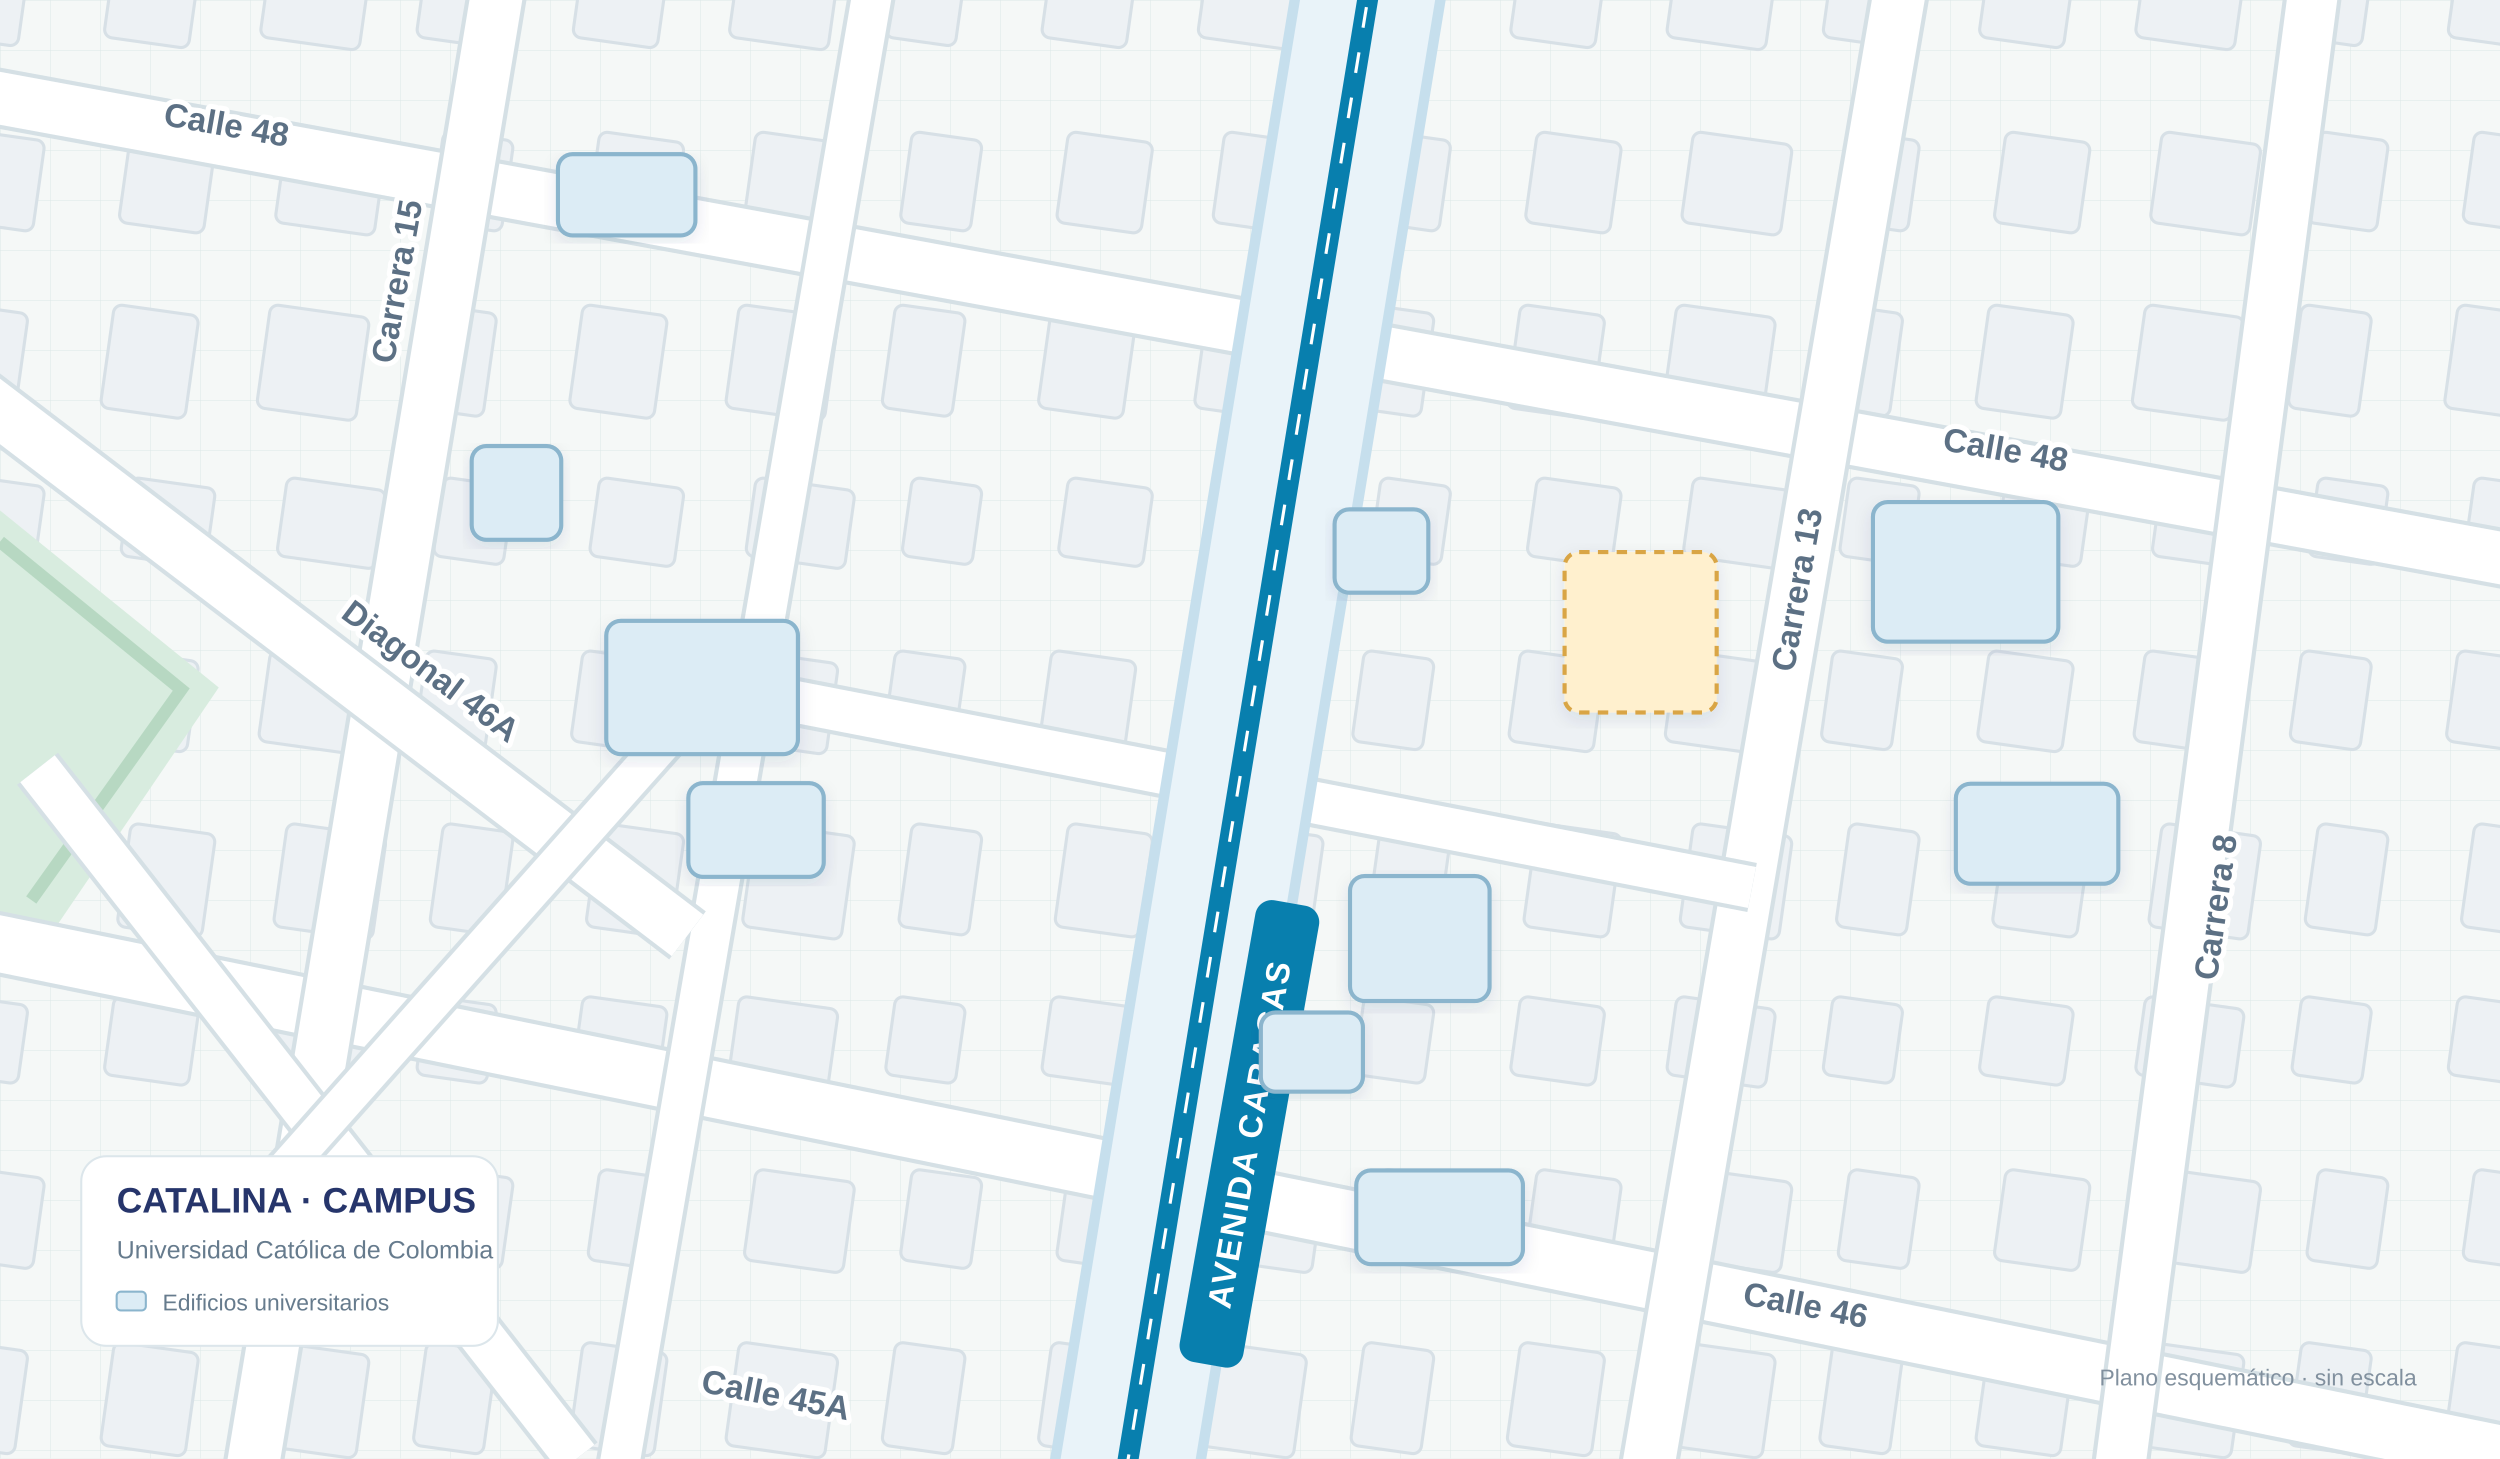
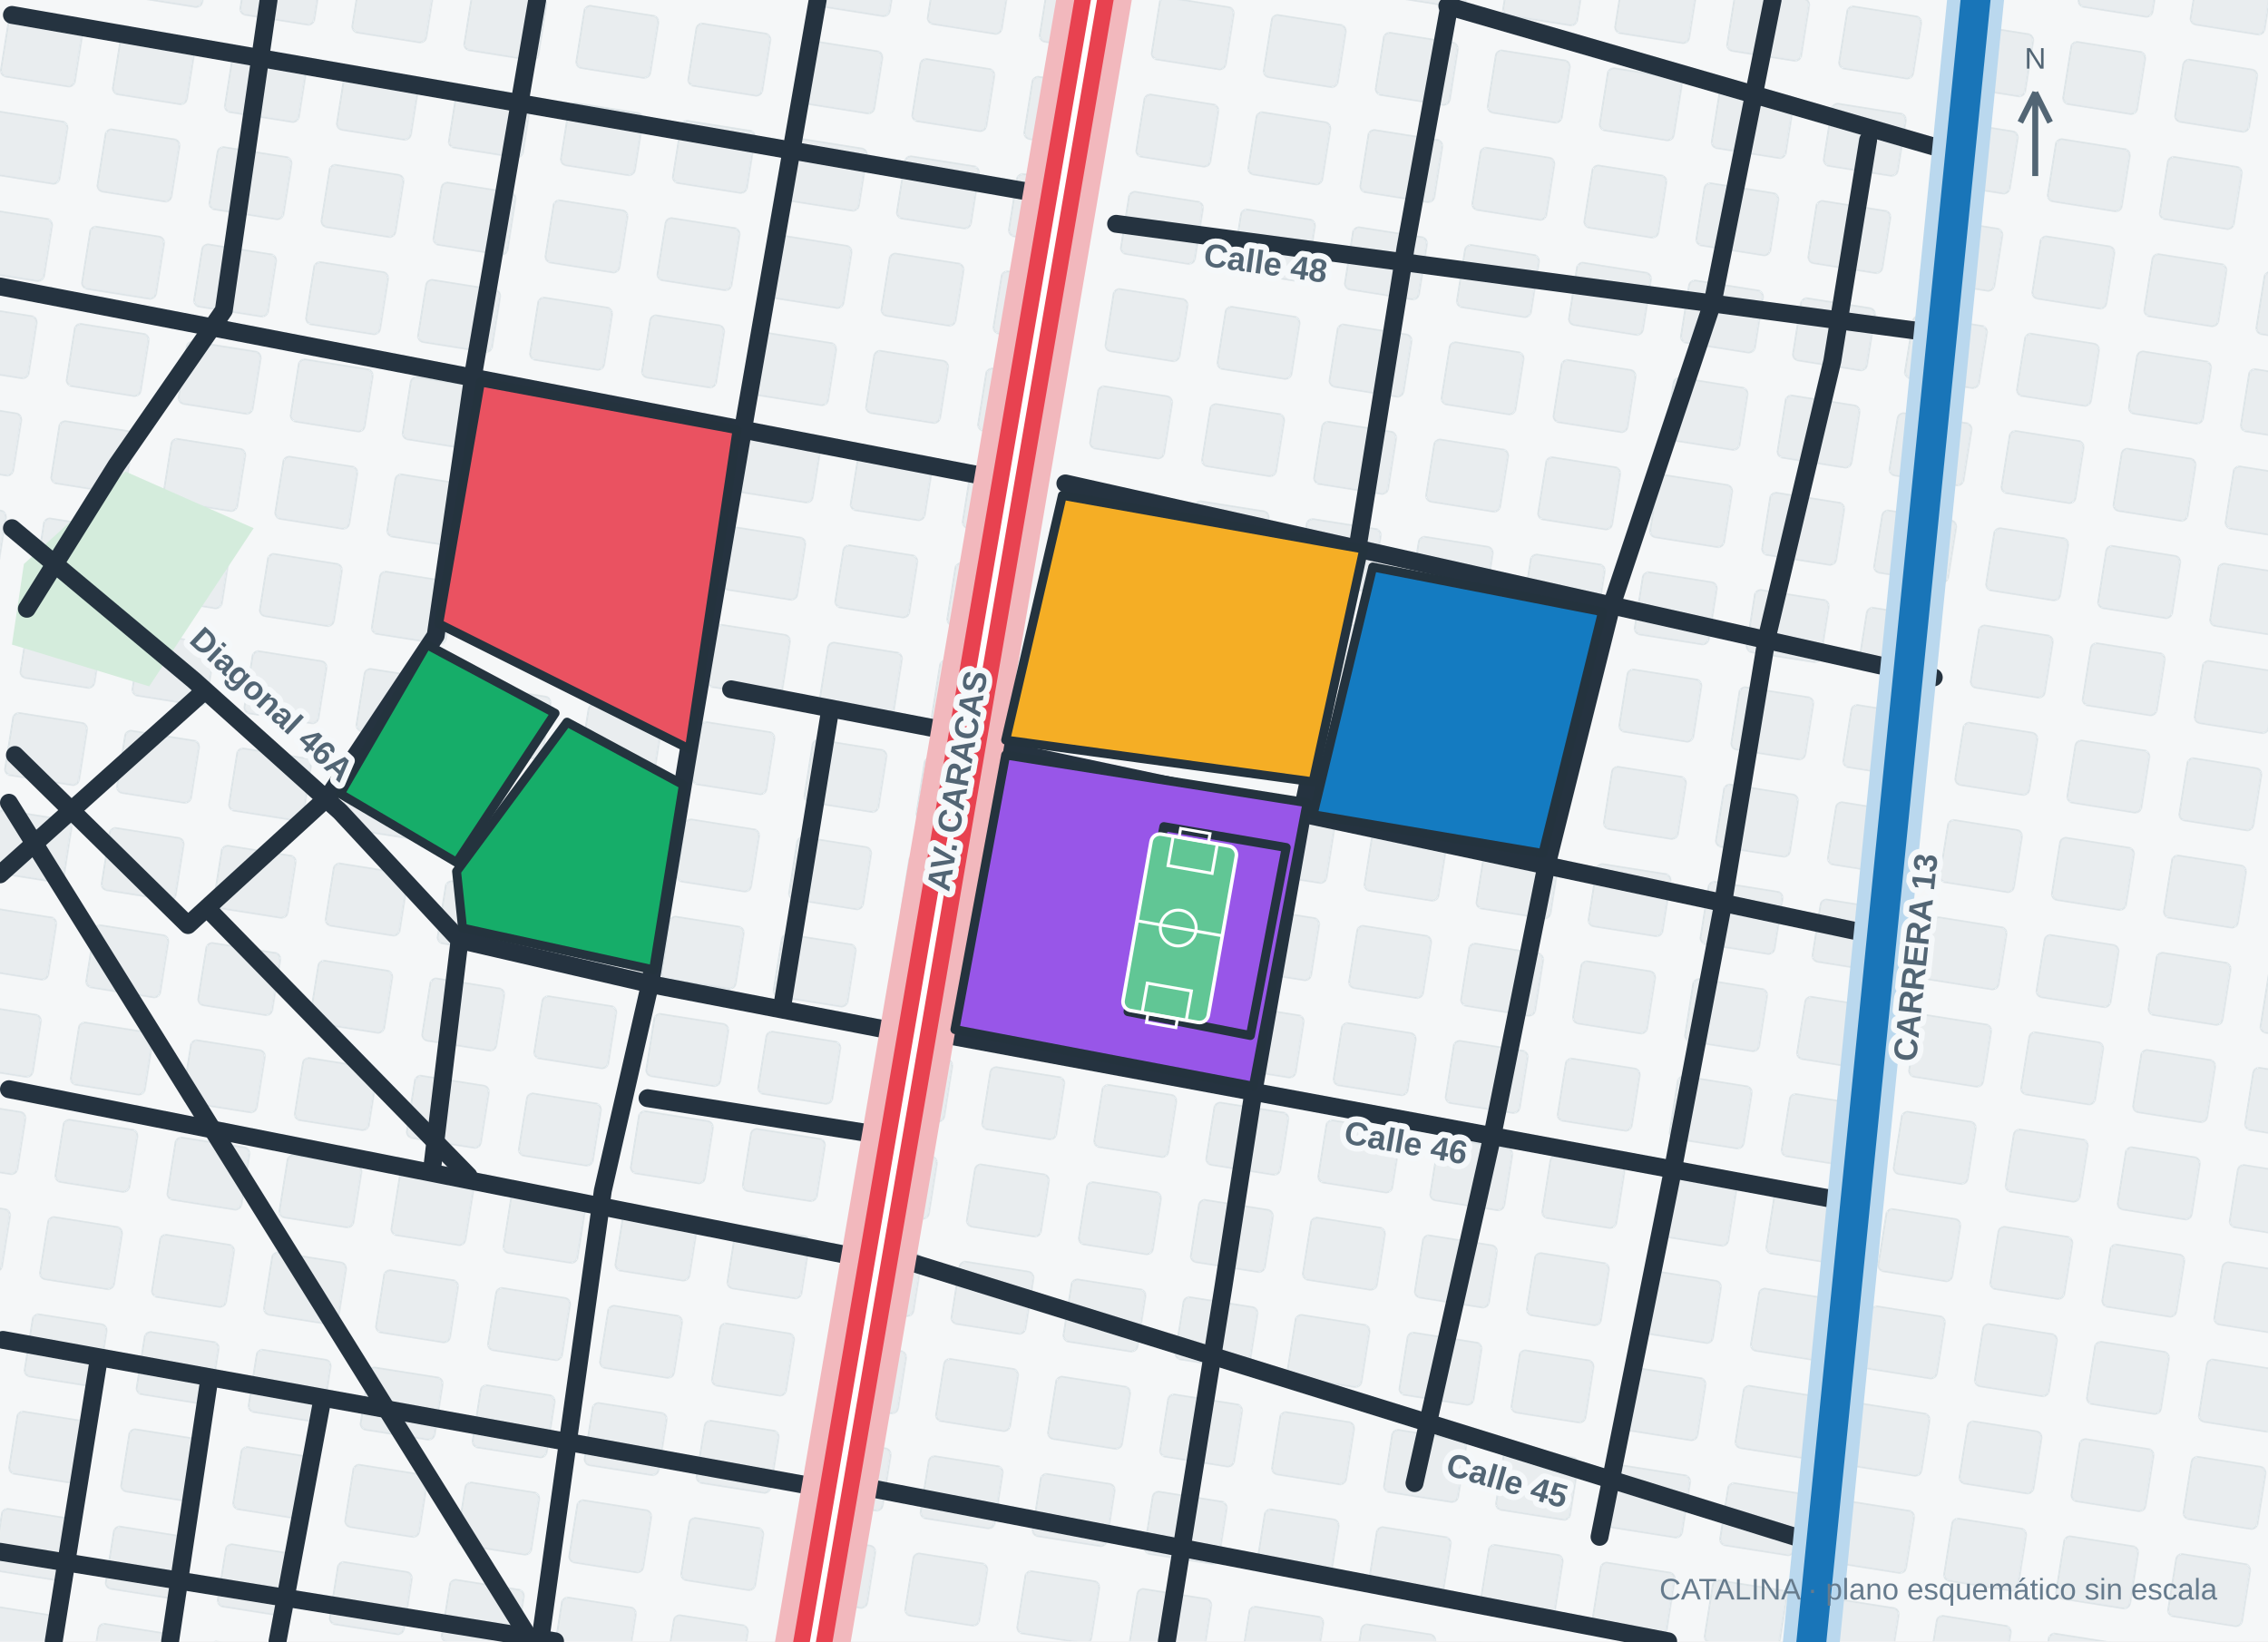
- <svg xmlns="http://www.w3.org/2000/svg" width="1200" height="700" viewBox="0 0 1200 700">
+ <svg xmlns="http://www.w3.org/2000/svg" width="760" height="550" viewBox="0 0 760 550">
  <defs>
-     <pattern id="paper" width="24" height="24" patternUnits="userSpaceOnUse">
-       <path d="M24 0H0V24" fill="none" stroke="#dce8e8" stroke-width=".5" />
+     <pattern id="blocks" width="38" height="33" patternUnits="userSpaceOnUse" patternTransform="rotate(9)">
+       <rect x="4" y="4" width="25" height="21" rx="2" fill="#e9edef" stroke="#dde4e7" stroke-width=".6" />
    </pattern>
-     <filter id="shadow">
-       <feDropShadow dx="0" dy="3" stdDeviation="4" flood-color="#234567" flood-opacity=".1" />
-     </filter>
-     <style>text{font-family:Arial,sans-serif}.street{font-size:16px;font-weight:600;fill:#5c7084;paint-order:stroke;stroke:#fff;stroke-width:5;stroke-linejoin:round}.building{fill:#edf1f4;stroke:#d7e0e6;stroke-width:1.5}</style>
+     <style>text{font-family:Arial,sans-serif}.road{fill:none;stroke:#253340;stroke-width:6;stroke-linejoin:round;stroke-linecap:round}.street{font-size:11px;fill:#526574;font-weight:600;paint-order:stroke;stroke:#f5f8fa;stroke-width:4;stroke-linejoin:round}</style>
  </defs>
-   <rect width="1200" height="700" fill="#f5f8f7" />
-   <rect width="1200" height="700" fill="url(#paper)" />
-   <rect class="building" x="-20" y="-20" width="34" height="38" rx="4" transform="rotate(8 -20 -20)" />
-   <rect class="building" x="55" y="-20" width="41" height="38" rx="4" transform="rotate(8 55 -20)" />
-   <rect class="building" x="130" y="-20" width="48" height="38" rx="4" transform="rotate(8 130 -20)" />
-   <rect class="building" x="205" y="-20" width="34" height="38" rx="4" transform="rotate(8 205 -20)" />
-   <rect class="building" x="280" y="-20" width="41" height="38" rx="4" transform="rotate(8 280 -20)" />
-   <rect class="building" x="355" y="-20" width="48" height="38" rx="4" transform="rotate(8 355 -20)" />
-   <rect class="building" x="430" y="-20" width="34" height="38" rx="4" transform="rotate(8 430 -20)" />
-   <rect class="building" x="505" y="-20" width="41" height="38" rx="4" transform="rotate(8 505 -20)" />
-   <rect class="building" x="580" y="-20" width="48" height="38" rx="4" transform="rotate(8 580 -20)" />
-   <rect class="building" x="655" y="-20" width="34" height="38" rx="4" transform="rotate(8 655 -20)" />
-   <rect class="building" x="730" y="-20" width="41" height="38" rx="4" transform="rotate(8 730 -20)" />
-   <rect class="building" x="805" y="-20" width="48" height="38" rx="4" transform="rotate(8 805 -20)" />
-   <rect class="building" x="880" y="-20" width="34" height="38" rx="4" transform="rotate(8 880 -20)" />
-   <rect class="building" x="955" y="-20" width="41" height="38" rx="4" transform="rotate(8 955 -20)" />
-   <rect class="building" x="1030" y="-20" width="48" height="38" rx="4" transform="rotate(8 1030 -20)" />
-   <rect class="building" x="1105" y="-20" width="34" height="38" rx="4" transform="rotate(8 1105 -20)" />
-   <rect class="building" x="1180" y="-20" width="41" height="38" rx="4" transform="rotate(8 1180 -20)" />
-   <rect class="building" x="-12" y="63" width="34" height="44" rx="4" transform="rotate(8 -12 63)" />
-   <rect class="building" x="63" y="63" width="41" height="44" rx="4" transform="rotate(8 63 63)" />
-   <rect class="building" x="138" y="63" width="48" height="44" rx="4" transform="rotate(8 138 63)" />
-   <rect class="building" x="213" y="63" width="34" height="44" rx="4" transform="rotate(8 213 63)" />
-   <rect class="building" x="288" y="63" width="41" height="44" rx="4" transform="rotate(8 288 63)" />
-   <rect class="building" x="363" y="63" width="48" height="44" rx="4" transform="rotate(8 363 63)" />
-   <rect class="building" x="438" y="63" width="34" height="44" rx="4" transform="rotate(8 438 63)" />
-   <rect class="building" x="513" y="63" width="41" height="44" rx="4" transform="rotate(8 513 63)" />
-   <rect class="building" x="588" y="63" width="48" height="44" rx="4" transform="rotate(8 588 63)" />
-   <rect class="building" x="663" y="63" width="34" height="44" rx="4" transform="rotate(8 663 63)" />
-   <rect class="building" x="738" y="63" width="41" height="44" rx="4" transform="rotate(8 738 63)" />
-   <rect class="building" x="813" y="63" width="48" height="44" rx="4" transform="rotate(8 813 63)" />
-   <rect class="building" x="888" y="63" width="34" height="44" rx="4" transform="rotate(8 888 63)" />
-   <rect class="building" x="963" y="63" width="41" height="44" rx="4" transform="rotate(8 963 63)" />
-   <rect class="building" x="1038" y="63" width="48" height="44" rx="4" transform="rotate(8 1038 63)" />
-   <rect class="building" x="1113" y="63" width="34" height="44" rx="4" transform="rotate(8 1113 63)" />
-   <rect class="building" x="1188" y="63" width="41" height="44" rx="4" transform="rotate(8 1188 63)" />
-   <rect class="building" x="-20" y="146" width="34" height="50" rx="4" transform="rotate(8 -20 146)" />
-   <rect class="building" x="55" y="146" width="41" height="50" rx="4" transform="rotate(8 55 146)" />
-   <rect class="building" x="130" y="146" width="48" height="50" rx="4" transform="rotate(8 130 146)" />
-   <rect class="building" x="205" y="146" width="34" height="50" rx="4" transform="rotate(8 205 146)" />
-   <rect class="building" x="280" y="146" width="41" height="50" rx="4" transform="rotate(8 280 146)" />
-   <rect class="building" x="355" y="146" width="48" height="50" rx="4" transform="rotate(8 355 146)" />
-   <rect class="building" x="430" y="146" width="34" height="50" rx="4" transform="rotate(8 430 146)" />
-   <rect class="building" x="505" y="146" width="41" height="50" rx="4" transform="rotate(8 505 146)" />
-   <rect class="building" x="580" y="146" width="48" height="50" rx="4" transform="rotate(8 580 146)" />
-   <rect class="building" x="655" y="146" width="34" height="50" rx="4" transform="rotate(8 655 146)" />
-   <rect class="building" x="730" y="146" width="41" height="50" rx="4" transform="rotate(8 730 146)" />
-   <rect class="building" x="805" y="146" width="48" height="50" rx="4" transform="rotate(8 805 146)" />
-   <rect class="building" x="880" y="146" width="34" height="50" rx="4" transform="rotate(8 880 146)" />
-   <rect class="building" x="955" y="146" width="41" height="50" rx="4" transform="rotate(8 955 146)" />
-   <rect class="building" x="1030" y="146" width="48" height="50" rx="4" transform="rotate(8 1030 146)" />
-   <rect class="building" x="1105" y="146" width="34" height="50" rx="4" transform="rotate(8 1105 146)" />
-   <rect class="building" x="1180" y="146" width="41" height="50" rx="4" transform="rotate(8 1180 146)" />
-   <rect class="building" x="-12" y="229" width="34" height="38" rx="4" transform="rotate(8 -12 229)" />
-   <rect class="building" x="63" y="229" width="41" height="38" rx="4" transform="rotate(8 63 229)" />
-   <rect class="building" x="138" y="229" width="48" height="38" rx="4" transform="rotate(8 138 229)" />
-   <rect class="building" x="213" y="229" width="34" height="38" rx="4" transform="rotate(8 213 229)" />
-   <rect class="building" x="288" y="229" width="41" height="38" rx="4" transform="rotate(8 288 229)" />
-   <rect class="building" x="363" y="229" width="48" height="38" rx="4" transform="rotate(8 363 229)" />
-   <rect class="building" x="438" y="229" width="34" height="38" rx="4" transform="rotate(8 438 229)" />
-   <rect class="building" x="513" y="229" width="41" height="38" rx="4" transform="rotate(8 513 229)" />
-   <rect class="building" x="588" y="229" width="48" height="38" rx="4" transform="rotate(8 588 229)" />
-   <rect class="building" x="663" y="229" width="34" height="38" rx="4" transform="rotate(8 663 229)" />
-   <rect class="building" x="738" y="229" width="41" height="38" rx="4" transform="rotate(8 738 229)" />
-   <rect class="building" x="813" y="229" width="48" height="38" rx="4" transform="rotate(8 813 229)" />
-   <rect class="building" x="888" y="229" width="34" height="38" rx="4" transform="rotate(8 888 229)" />
-   <rect class="building" x="963" y="229" width="41" height="38" rx="4" transform="rotate(8 963 229)" />
-   <rect class="building" x="1038" y="229" width="48" height="38" rx="4" transform="rotate(8 1038 229)" />
-   <rect class="building" x="1113" y="229" width="34" height="38" rx="4" transform="rotate(8 1113 229)" />
-   <rect class="building" x="1188" y="229" width="41" height="38" rx="4" transform="rotate(8 1188 229)" />
-   <rect class="building" x="-20" y="312" width="34" height="44" rx="4" transform="rotate(8 -20 312)" />
-   <rect class="building" x="55" y="312" width="41" height="44" rx="4" transform="rotate(8 55 312)" />
-   <rect class="building" x="130" y="312" width="48" height="44" rx="4" transform="rotate(8 130 312)" />
-   <rect class="building" x="205" y="312" width="34" height="44" rx="4" transform="rotate(8 205 312)" />
-   <rect class="building" x="280" y="312" width="41" height="44" rx="4" transform="rotate(8 280 312)" />
-   <rect class="building" x="355" y="312" width="48" height="44" rx="4" transform="rotate(8 355 312)" />
-   <rect class="building" x="430" y="312" width="34" height="44" rx="4" transform="rotate(8 430 312)" />
-   <rect class="building" x="505" y="312" width="41" height="44" rx="4" transform="rotate(8 505 312)" />
-   <rect class="building" x="580" y="312" width="48" height="44" rx="4" transform="rotate(8 580 312)" />
-   <rect class="building" x="655" y="312" width="34" height="44" rx="4" transform="rotate(8 655 312)" />
-   <rect class="building" x="730" y="312" width="41" height="44" rx="4" transform="rotate(8 730 312)" />
-   <rect class="building" x="805" y="312" width="48" height="44" rx="4" transform="rotate(8 805 312)" />
-   <rect class="building" x="880" y="312" width="34" height="44" rx="4" transform="rotate(8 880 312)" />
-   <rect class="building" x="955" y="312" width="41" height="44" rx="4" transform="rotate(8 955 312)" />
-   <rect class="building" x="1030" y="312" width="48" height="44" rx="4" transform="rotate(8 1030 312)" />
-   <rect class="building" x="1105" y="312" width="34" height="44" rx="4" transform="rotate(8 1105 312)" />
-   <rect class="building" x="1180" y="312" width="41" height="44" rx="4" transform="rotate(8 1180 312)" />
-   <rect class="building" x="-12" y="395" width="34" height="50" rx="4" transform="rotate(8 -12 395)" />
-   <rect class="building" x="63" y="395" width="41" height="50" rx="4" transform="rotate(8 63 395)" />
-   <rect class="building" x="138" y="395" width="48" height="50" rx="4" transform="rotate(8 138 395)" />
-   <rect class="building" x="213" y="395" width="34" height="50" rx="4" transform="rotate(8 213 395)" />
-   <rect class="building" x="288" y="395" width="41" height="50" rx="4" transform="rotate(8 288 395)" />
-   <rect class="building" x="363" y="395" width="48" height="50" rx="4" transform="rotate(8 363 395)" />
-   <rect class="building" x="438" y="395" width="34" height="50" rx="4" transform="rotate(8 438 395)" />
-   <rect class="building" x="513" y="395" width="41" height="50" rx="4" transform="rotate(8 513 395)" />
-   <rect class="building" x="588" y="395" width="48" height="50" rx="4" transform="rotate(8 588 395)" />
-   <rect class="building" x="663" y="395" width="34" height="50" rx="4" transform="rotate(8 663 395)" />
-   <rect class="building" x="738" y="395" width="41" height="50" rx="4" transform="rotate(8 738 395)" />
-   <rect class="building" x="813" y="395" width="48" height="50" rx="4" transform="rotate(8 813 395)" />
-   <rect class="building" x="888" y="395" width="34" height="50" rx="4" transform="rotate(8 888 395)" />
-   <rect class="building" x="963" y="395" width="41" height="50" rx="4" transform="rotate(8 963 395)" />
-   <rect class="building" x="1038" y="395" width="48" height="50" rx="4" transform="rotate(8 1038 395)" />
-   <rect class="building" x="1113" y="395" width="34" height="50" rx="4" transform="rotate(8 1113 395)" />
-   <rect class="building" x="1188" y="395" width="41" height="50" rx="4" transform="rotate(8 1188 395)" />
-   <rect class="building" x="-20" y="478" width="34" height="38" rx="4" transform="rotate(8 -20 478)" />
-   <rect class="building" x="55" y="478" width="41" height="38" rx="4" transform="rotate(8 55 478)" />
-   <rect class="building" x="130" y="478" width="48" height="38" rx="4" transform="rotate(8 130 478)" />
-   <rect class="building" x="205" y="478" width="34" height="38" rx="4" transform="rotate(8 205 478)" />
-   <rect class="building" x="280" y="478" width="41" height="38" rx="4" transform="rotate(8 280 478)" />
-   <rect class="building" x="355" y="478" width="48" height="38" rx="4" transform="rotate(8 355 478)" />
-   <rect class="building" x="430" y="478" width="34" height="38" rx="4" transform="rotate(8 430 478)" />
-   <rect class="building" x="505" y="478" width="41" height="38" rx="4" transform="rotate(8 505 478)" />
-   <rect class="building" x="580" y="478" width="48" height="38" rx="4" transform="rotate(8 580 478)" />
-   <rect class="building" x="655" y="478" width="34" height="38" rx="4" transform="rotate(8 655 478)" />
-   <rect class="building" x="730" y="478" width="41" height="38" rx="4" transform="rotate(8 730 478)" />
-   <rect class="building" x="805" y="478" width="48" height="38" rx="4" transform="rotate(8 805 478)" />
-   <rect class="building" x="880" y="478" width="34" height="38" rx="4" transform="rotate(8 880 478)" />
-   <rect class="building" x="955" y="478" width="41" height="38" rx="4" transform="rotate(8 955 478)" />
-   <rect class="building" x="1030" y="478" width="48" height="38" rx="4" transform="rotate(8 1030 478)" />
-   <rect class="building" x="1105" y="478" width="34" height="38" rx="4" transform="rotate(8 1105 478)" />
-   <rect class="building" x="1180" y="478" width="41" height="38" rx="4" transform="rotate(8 1180 478)" />
-   <rect class="building" x="-12" y="561" width="34" height="44" rx="4" transform="rotate(8 -12 561)" />
-   <rect class="building" x="63" y="561" width="41" height="44" rx="4" transform="rotate(8 63 561)" />
-   <rect class="building" x="138" y="561" width="48" height="44" rx="4" transform="rotate(8 138 561)" />
-   <rect class="building" x="213" y="561" width="34" height="44" rx="4" transform="rotate(8 213 561)" />
-   <rect class="building" x="288" y="561" width="41" height="44" rx="4" transform="rotate(8 288 561)" />
-   <rect class="building" x="363" y="561" width="48" height="44" rx="4" transform="rotate(8 363 561)" />
-   <rect class="building" x="438" y="561" width="34" height="44" rx="4" transform="rotate(8 438 561)" />
-   <rect class="building" x="513" y="561" width="41" height="44" rx="4" transform="rotate(8 513 561)" />
-   <rect class="building" x="588" y="561" width="48" height="44" rx="4" transform="rotate(8 588 561)" />
-   <rect class="building" x="663" y="561" width="34" height="44" rx="4" transform="rotate(8 663 561)" />
-   <rect class="building" x="738" y="561" width="41" height="44" rx="4" transform="rotate(8 738 561)" />
-   <rect class="building" x="813" y="561" width="48" height="44" rx="4" transform="rotate(8 813 561)" />
-   <rect class="building" x="888" y="561" width="34" height="44" rx="4" transform="rotate(8 888 561)" />
-   <rect class="building" x="963" y="561" width="41" height="44" rx="4" transform="rotate(8 963 561)" />
-   <rect class="building" x="1038" y="561" width="48" height="44" rx="4" transform="rotate(8 1038 561)" />
-   <rect class="building" x="1113" y="561" width="34" height="44" rx="4" transform="rotate(8 1113 561)" />
-   <rect class="building" x="1188" y="561" width="41" height="44" rx="4" transform="rotate(8 1188 561)" />
-   <rect class="building" x="-20" y="644" width="34" height="50" rx="4" transform="rotate(8 -20 644)" />
-   <rect class="building" x="55" y="644" width="41" height="50" rx="4" transform="rotate(8 55 644)" />
-   <rect class="building" x="130" y="644" width="48" height="50" rx="4" transform="rotate(8 130 644)" />
-   <rect class="building" x="205" y="644" width="34" height="50" rx="4" transform="rotate(8 205 644)" />
-   <rect class="building" x="280" y="644" width="41" height="50" rx="4" transform="rotate(8 280 644)" />
-   <rect class="building" x="355" y="644" width="48" height="50" rx="4" transform="rotate(8 355 644)" />
-   <rect class="building" x="430" y="644" width="34" height="50" rx="4" transform="rotate(8 430 644)" />
-   <rect class="building" x="505" y="644" width="41" height="50" rx="4" transform="rotate(8 505 644)" />
-   <rect class="building" x="580" y="644" width="48" height="50" rx="4" transform="rotate(8 580 644)" />
-   <rect class="building" x="655" y="644" width="34" height="50" rx="4" transform="rotate(8 655 644)" />
-   <rect class="building" x="730" y="644" width="41" height="50" rx="4" transform="rotate(8 730 644)" />
-   <rect class="building" x="805" y="644" width="48" height="50" rx="4" transform="rotate(8 805 644)" />
-   <rect class="building" x="880" y="644" width="34" height="50" rx="4" transform="rotate(8 880 644)" />
-   <rect class="building" x="955" y="644" width="41" height="50" rx="4" transform="rotate(8 955 644)" />
-   <rect class="building" x="1030" y="644" width="48" height="50" rx="4" transform="rotate(8 1030 644)" />
-   <rect class="building" x="1105" y="644" width="34" height="50" rx="4" transform="rotate(8 1105 644)" />
-   <rect class="building" x="1180" y="644" width="41" height="50" rx="4" transform="rotate(8 1180 644)" />
-   <path d="M0 245L105 330 20 455 0 440Z" fill="#d8ecdf" />
-   <path d="M0 260L87 331 15 432" fill="none" stroke="#b7d8c2" stroke-width="6" />
-   <path d="M-50 38L1250 277" fill="none" stroke="#d5e0e5" stroke-width="29" />
-   <path d="M-50 38L1250 277" fill="none" stroke="#fff" stroke-width="25" />
-   <path d="M-20 449L1250 708" fill="none" stroke="#d5e0e5" stroke-width="31" />
-   <path d="M-20 449L1250 708" fill="none" stroke="#fff" stroke-width="27" />
-   <path d="M243 -30L117 730" fill="none" stroke="#d5e0e5" stroke-width="29" />
-   <path d="M243 -30L117 730" fill="none" stroke="#fff" stroke-width="25" />
-   <path d="M425 -40L291 740" fill="none" stroke="#d5e0e5" stroke-width="23" />
-   <path d="M425 -40L291 740" fill="none" stroke="#fff" stroke-width="19" />
-   <path d="M918 -40L785 740" fill="none" stroke="#d5e0e5" stroke-width="29" />
-   <path d="M918 -40L785 740" fill="none" stroke="#fff" stroke-width="25" />
-   <path d="M1115 -40L1013 740" fill="none" stroke="#d5e0e5" stroke-width="28" />
-   <path d="M1115 -40L1013 740" fill="none" stroke="#fff" stroke-width="24" />
-   <path d="M-40 167L330 449" fill="none" stroke="#d5e0e5" stroke-width="29" />
-   <path d="M-40 167L330 449" fill="none" stroke="#fff" stroke-width="25" />
-   <path d="M18 369L277 700" fill="none" stroke="#d5e0e5" stroke-width="25" />
-   <path d="M18 369L277 700" fill="none" stroke="#fff" stroke-width="21" />
-   <path d="M80 625L320 355" fill="none" stroke="#d5e0e5" stroke-width="21" />
-   <path d="M80 625L320 355" fill="none" stroke="#fff" stroke-width="17" />
-   <path d="M300 321L841 426" fill="none" stroke="#d5e0e5" stroke-width="24" />
-   <path d="M300 321L841 426" fill="none" stroke="#fff" stroke-width="20" />
-   <path d="M663 -40L535 740" fill="none" stroke="#c6dfed" stroke-width="74" />
-   <path d="M663 -40L535 740" fill="none" stroke="#e9f3f9" stroke-width="64" />
-   <path d="M663 -40L535 740" fill="none" stroke="#087fae" stroke-width="10" />
-   <path d="M663 -40L535 740" fill="none" stroke="#fff" stroke-width="1.5" stroke-dasharray="10 12" />
-   <text class="street" x="78" y="60" transform="rotate(10 78 60)">Calle 48</text>
-   <text class="street" x="932" y="216" transform="rotate(10 932 216)">Calle 48</text>
-   <text class="street" x="836" y="626" transform="rotate(11 836 626)">Calle 46</text>
-   <text class="street" x="336" y="668" transform="rotate(11 336 668)">Calle 45A</text>
-   <text class="street" x="163" y="296" transform="rotate(37 163 296)">Diagonal 46A</text>
-   <text class="street" x="189" y="175" transform="rotate(-80 189 175)">Carrera 15</text>
-   <text class="street" x="861" y="323" transform="rotate(-80 861 323)">Carrera 13</text>
-   <text class="street" x="1064" y="471" transform="rotate(-82 1064 471)">Carrera 8</text>
-   <g transform="translate(600 557) rotate(-80)">
-     <rect x="-100" y="-18" width="225" height="31" rx="8" fill="#087fae" />
-     <text x="12" y="3" text-anchor="middle" fill="white" font-size="16" font-weight="700" letter-spacing="1">AVENIDA CARACAS</text>
+   <rect width="760" height="550" fill="#f5f7f8" />
+   <rect width="760" height="550" fill="url(#blocks)" />
+   <path d="M8 189L42 158 85 177 50 230 4 216Z" fill="#d4ecdc" />
+   <path d="M4 5L349 65" class="road" />
+   <path d="M90 0L75 104 39 156 9 204" class="road" />
+   <path d="M180 0L159 123 146 213 110 267 63 310 5 253" class="road" />
+   <path d="M274 0L250 138 230 256 218 329 202 399 181 550" class="road" />
+   <path d="M0 96L332 160" class="road" />
+   <path d="M4 177L65 228 114 272 154 315 219 330 302 346" class="road" />
+   <path d="M0 293L68 232" class="road" />
+   <path d="M3 365L291 422" class="road" />
+   <path d="M1 449L272 498" class="road" />
+   <path d="M18 550L33 456" class="road" />
+   <path d="M57 550L70 463" class="road" />
+   <path d="M93 550L108 469" class="road" />
+   <path d="M0 520L186 550" class="road" />
+   <path d="M3 269L178 550" class="road" />
+   <path d="M71 306L157 394" class="road" />
+   <path d="M154 315L145 390" class="road" />
+   <path d="M217 368L299 381" class="road" />
+   <path d="M245 231L318 245" class="road" />
+   <path d="M278 239L262 338" class="road" />
+   <path d="M486 0L471 83 455 183 437 269 420 366 410 431 391 550" class="road" />
+   <path d="M594 0L574 101 540 203 518 291 500 381 474 497" class="road" />
+   <path d="M626 47L614 121 592 214 577 305 560 395 536 515" class="road" />
+   <path d="M485 2L658 52" class="road" />
+   <path d="M374 75L651 112" class="road" />
+   <path d="M357 162L648 227" class="road" />
+   <path d="M334 251L636 315" class="road" />
+   <path d="M318 347L626 404" class="road" />
+   <path d="M302 422L608 517" class="road" />
+   <path d="M288 498L559 550" class="road" />
+   <path d="M370 -20L269 570" stroke="#f2b8bd" stroke-width="25" fill="none" />
+   <path d="M370 -20L269 570" stroke="#e84250" stroke-width="13" fill="none" />
+   <path d="M370 -20L269 570" stroke="white" stroke-width="2" fill="none" />
+   <path d="M664 -20L605 570" stroke="#bad8ee" stroke-width="19" fill="none" />
+   <path d="M664 -20L605 570" stroke="#1975b8" stroke-width="10" fill="none" />
+   <polygon points="161,128 247,144 231,251 147,209" fill="#ea5261" stroke="#24333e" stroke-width="3" stroke-linejoin="round" />
+   <polygon points="356,166 457,184 440,262 337,248" fill="#f5ae25" stroke="#24333e" stroke-width="3" stroke-linejoin="round" />
+   <polygon points="460,190 537,205 517,286 440,273" fill="#147bc1" stroke="#24333e" stroke-width="3" stroke-linejoin="round" />
+   <polygon points="337,253 438,269 420,364 320,345" fill="#9856e8" stroke="#24333e" stroke-width="3" stroke-linejoin="round" />
+   <polygon points="143,216 186,239 153,289 114,266" fill="#16ad69" stroke="#24333e" stroke-width="3" stroke-linejoin="round" />
+   <polygon points="190,242 229,263 219,325 155,311 153,292" fill="#16ad69" stroke="#24333e" stroke-width="3" stroke-linejoin="round" />
+   <polygon points="390,277 431,284 419,347 378,339" fill="#9856e8" stroke="#24333e" stroke-width="3" stroke-linejoin="round" />
+   <g transform="translate(395 310) rotate(10)">
+     <rect x="-14" y="-29" width="29" height="60" rx="3" fill="#61c695" stroke="white" stroke-width="1.2" />
+     <path d="M-14 1H15M-7 -29V-19H8V-29M-7 31V21H8V31" fill="none" stroke="white" stroke-width="1" />
+     <circle cy="1" r="6" fill="none" stroke="white" stroke-width="1" />
+     <rect x="-5" y="-32" width="10" height="3" fill="none" stroke="white" />
+     <rect x="-5" y="31" width="10" height="3" fill="none" stroke="white" />
  </g>
-   <rect x="291" y="298" width="92" height="64" rx="7" fill="#dcecf5" stroke="#8bb5cd" stroke-width="2" filter="url(#shadow)" />
-   <rect x="899" y="241" width="89" height="67" rx="7" fill="#dcecf5" stroke="#8bb5cd" stroke-width="2" filter="url(#shadow)" />
-   <rect x="938.8" y="376.2" width="78" height="48" rx="7" fill="#dcecf5" stroke="#8bb5cd" stroke-width="2" filter="url(#shadow)" />
-   <rect x="751" y="265" width="73" height="77" rx="7" fill="#fff0ce" stroke="#d9a545" stroke-width="2" stroke-dasharray="5 4" filter="url(#shadow)" />
-   <rect x="648" y="420.5" width="67" height="60" rx="7" fill="#dcecf5" stroke="#8bb5cd" stroke-width="2" filter="url(#shadow)" />
-   <rect x="651" y="561.8" width="80" height="45" rx="7" fill="#dcecf5" stroke="#8bb5cd" stroke-width="2" filter="url(#shadow)" />
-   <rect x="605.2" y="486" width="49" height="38" rx="7" fill="#dcecf5" stroke="#8bb5cd" stroke-width="2" filter="url(#shadow)" />
-   <rect x="640.6" y="244.5" width="45" height="40" rx="7" fill="#dcecf5" stroke="#8bb5cd" stroke-width="2" filter="url(#shadow)" />
-   <rect x="226.4" y="214.1" width="43" height="45" rx="7" fill="#dcecf5" stroke="#8bb5cd" stroke-width="2" filter="url(#shadow)" />
-   <rect x="267.8" y="74" width="66" height="39" rx="7" fill="#dcecf5" stroke="#8bb5cd" stroke-width="2" filter="url(#shadow)" />
-   <rect x="330.4" y="375.9" width="65" height="45" rx="7" fill="#dcecf5" stroke="#8bb5cd" stroke-width="2" filter="url(#shadow)" />
-   <g transform="translate(39 555)">
-     <rect width="200" height="91" rx="12" fill="white" stroke="#dce6eb" />
-     <text x="17" y="27" fill="#26356b" font-size="17" font-weight="700">CATALINA · CAMPUS</text>
-     <text x="17" y="49" fill="#667b8d" font-size="12">Universidad Católica de Colombia</text>
-     <rect x="17" y="65" width="14" height="9" rx="2" fill="#dcecf5" stroke="#8bb5cd" />
-     <text x="39" y="74" fill="#667b8d" font-size="11">Edificios universitarios</text>
+   <text class="street" x="318" y="299" transform="rotate(-80 318 299)">AV. CARACAS</text>
+   <text class="street" x="642" y="356" transform="rotate(-84 642 356)">CARRERA 13</text>
+   <text class="street" x="403" y="89" transform="rotate(8 403 89)">Calle 48</text>
+   <text class="street" x="450" y="383" transform="rotate(10 450 383)">Calle 46</text>
+   <text class="street" x="484" y="494" transform="rotate(16 484 494)">Calle 45</text>
+   <text class="street" x="63" y="215" transform="rotate(43 63 215)">Diagonal 46A</text>
+   <g transform="translate(682 31)">
+     <path d="M0 28V0L-5 10M0 0L5 10" fill="none" stroke="#526574" stroke-width="2" />
+     <text x="0" y="-8" text-anchor="middle" fill="#526574" font-size="10">N</text>
  </g>
-   <text x="1160" y="665" text-anchor="end" fill="#81909e" font-size="11">Plano esquemático · sin escala</text>
+   <text x="743" y="536" text-anchor="end" fill="#667b8d" font-size="10">CATALINA · plano esquemático sin escala</text>
</svg>
